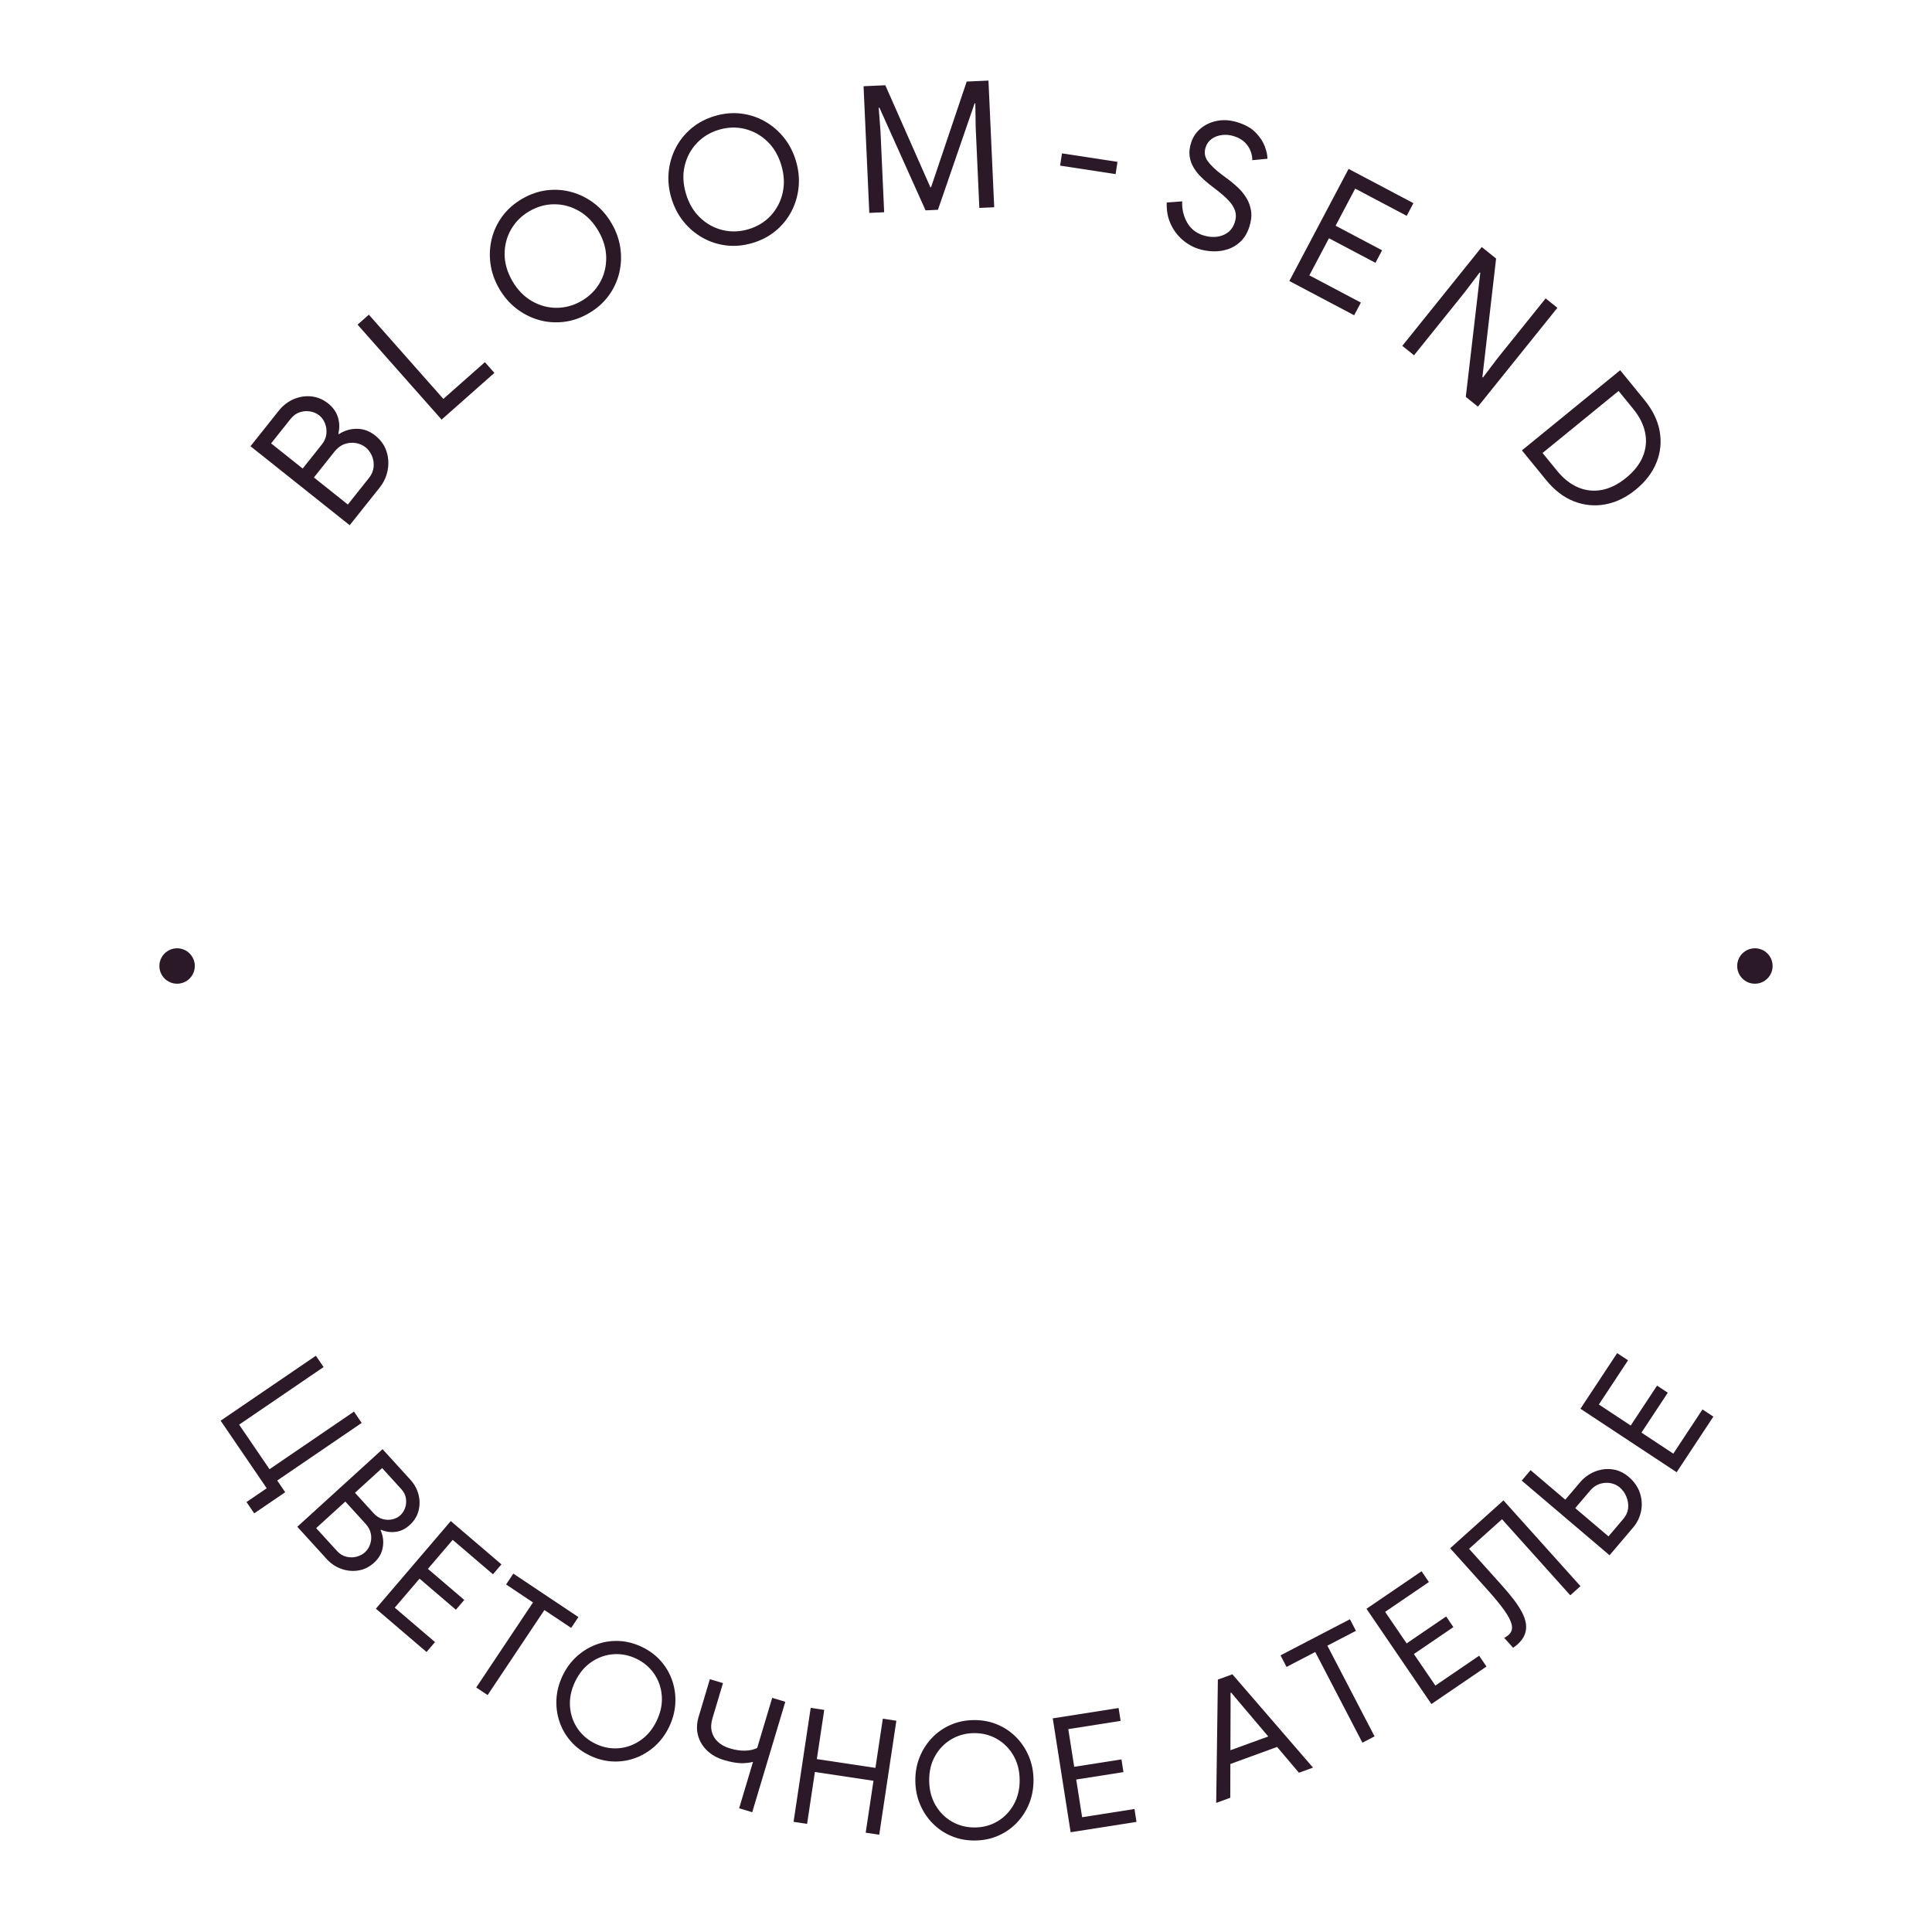
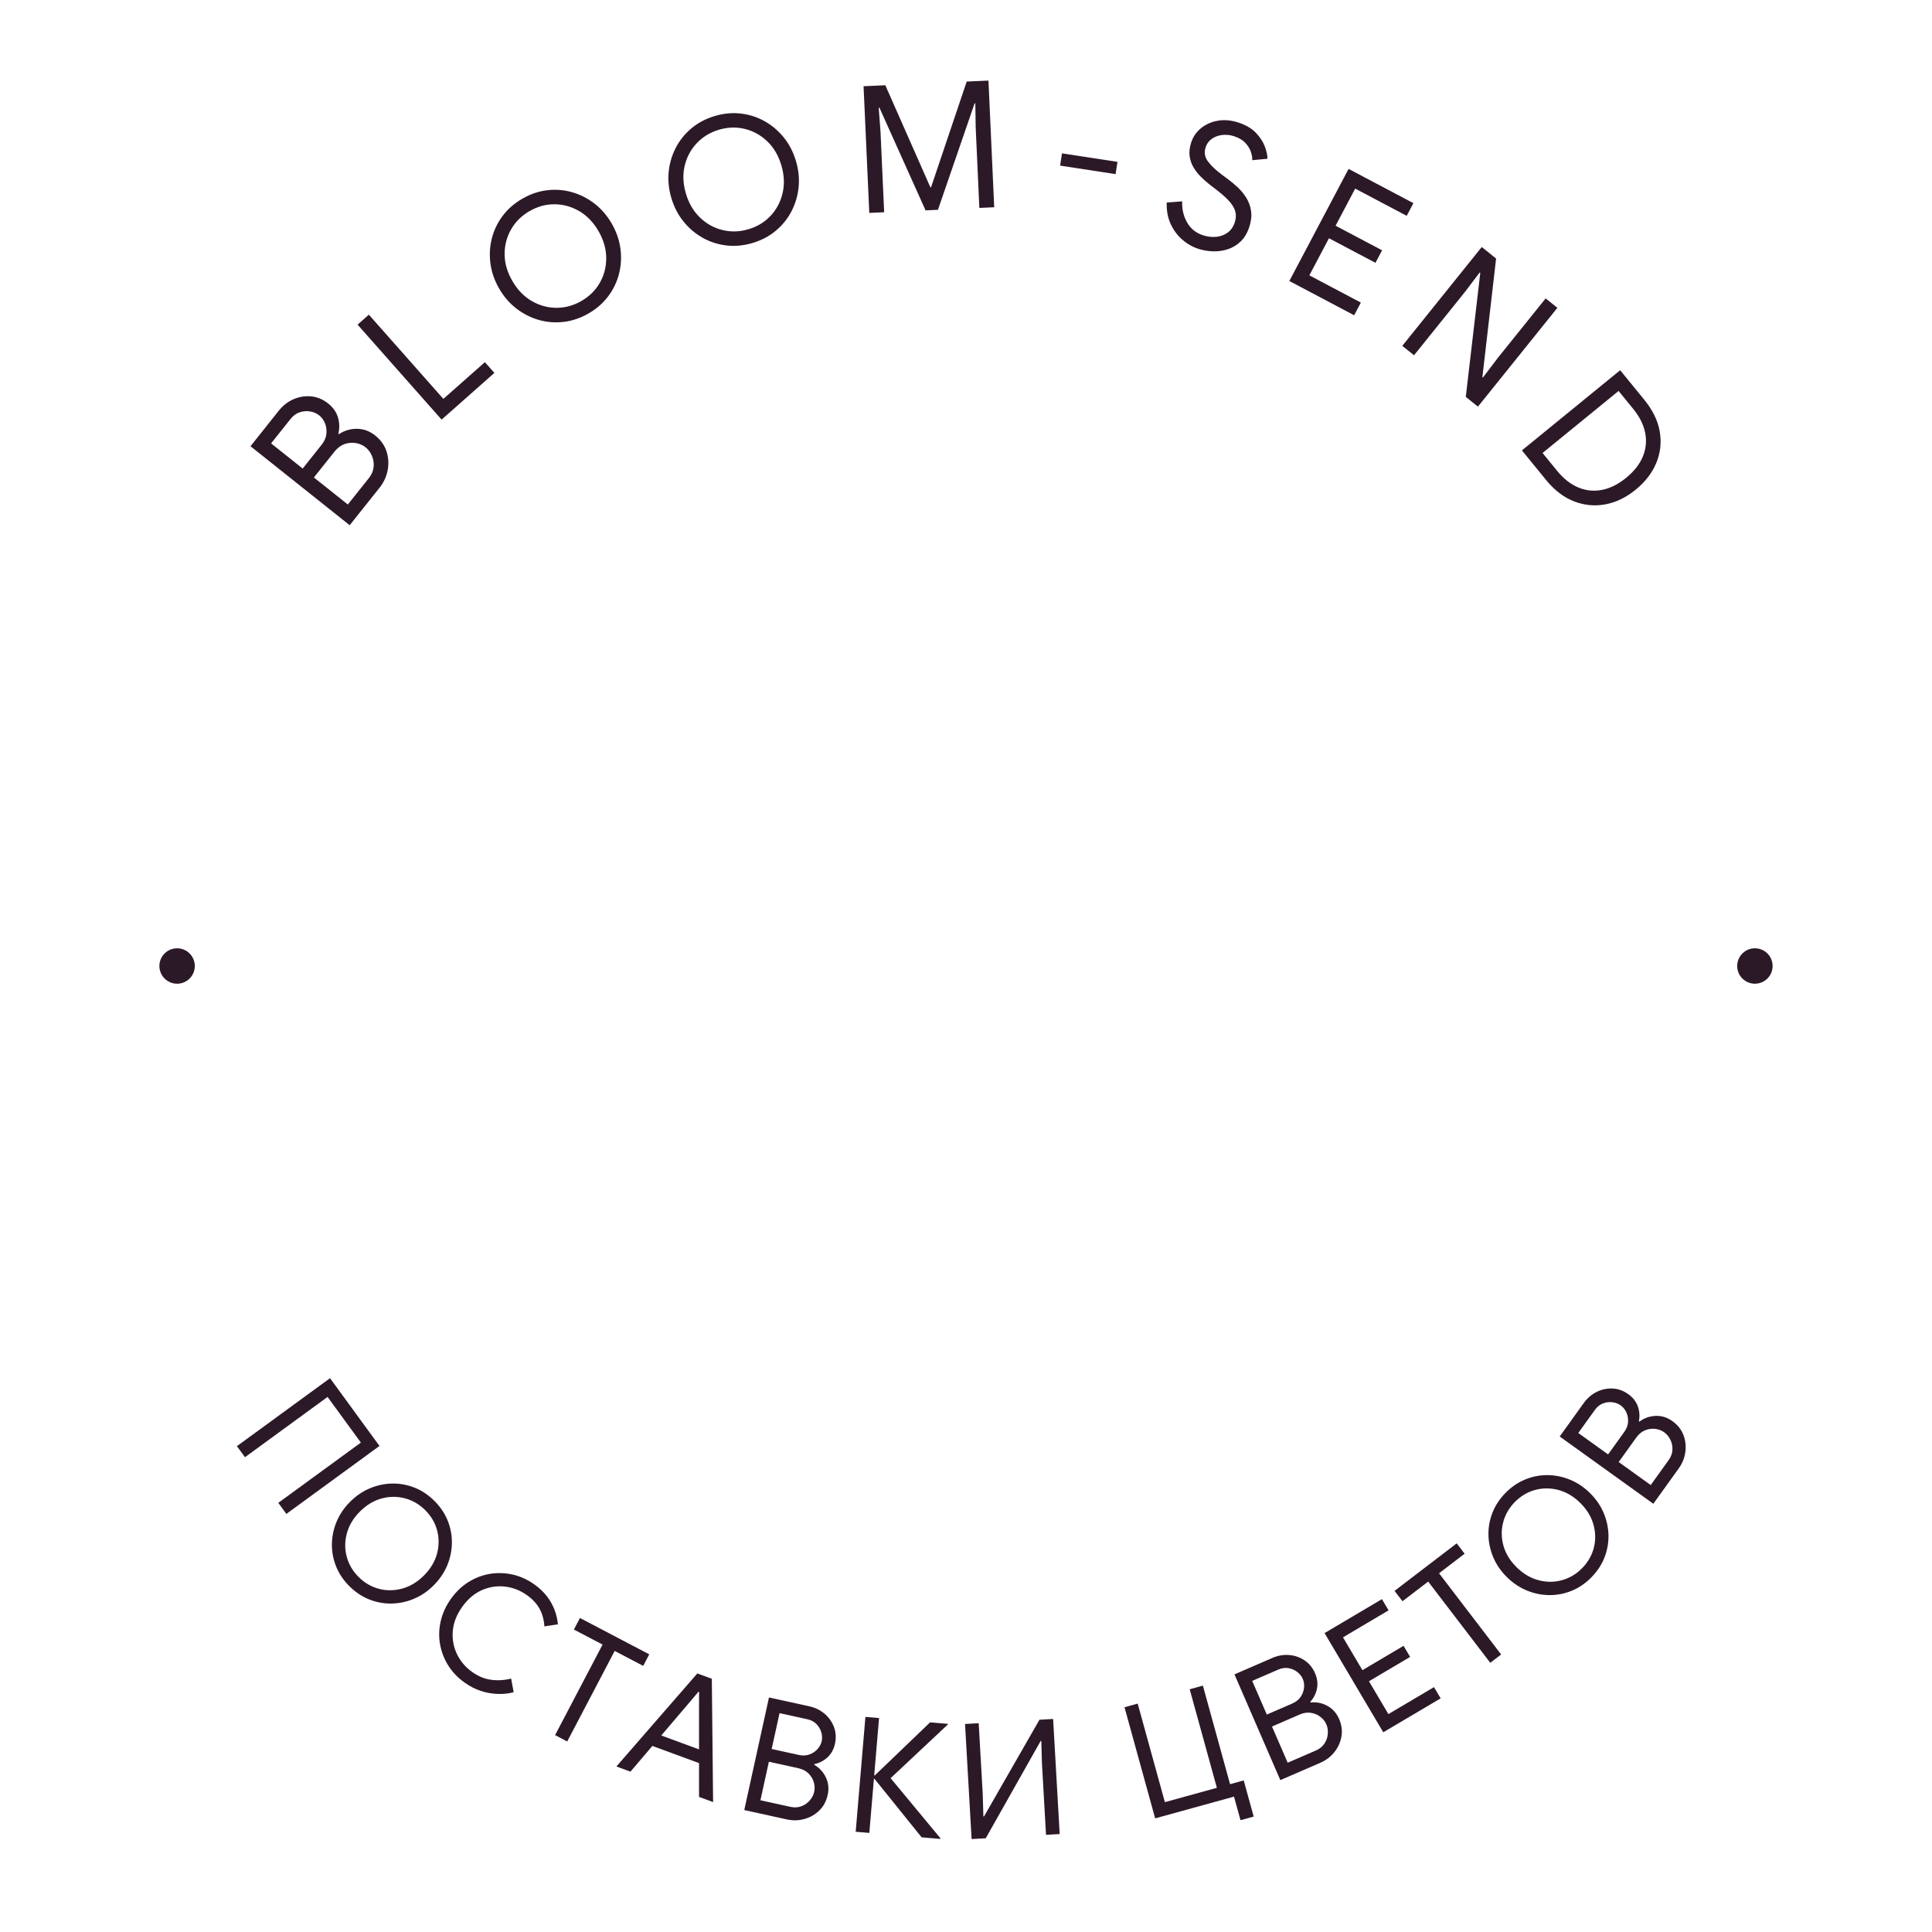
<svg xmlns="http://www.w3.org/2000/svg" viewBox="0 0 120 120" fill="#2c1928" color="#2c1928">
  <path transform="translate(23.234 30.7209) rotate(-51.4675) translate(-3.3 0) scale(0.011 -0.011)" d="M79 0V716H336Q391 716 437.5 691.5Q484 667 512.5 623.5Q541 580 541 523Q541 470 514.0 431.0Q487 392 443 372V368Q496 351 530.5 307.0Q565 263 565 203Q565 143 535.0 97.5Q505 52 456.0 26.0Q407 0 350 0ZM124 326V407H336Q374 407 401.0 424.5Q428 442 442.5 468.0Q457 494 457 521Q457 548 443.0 574.0Q429 600 403.0 617.5Q377 635 340 635H164V81H355Q393 81 421.0 99.5Q449 118 464.0 146.5Q479 175 479 204Q479 234 463.5 262.0Q448 290 419.5 308.0Q391 326 351 326Z" />
  <path transform="translate(28.8577 24.7983) rotate(-41.4986) translate(-2.7775 0) scale(0.011 -0.011)" d="M79 0V716H164V81H477V0Z" />
  <path transform="translate(36.4707 19.3137) rotate(-30.0413) translate(-4.521 0) scale(0.011 -0.011)" d="M411 -16Q332 -16 265.0 13.0Q198 42 148.5 93.5Q99 145 71.5 212.5Q44 280 44 358Q44 436 71.5 503.5Q99 571 148.5 622.5Q198 674 265.0 703.0Q332 732 411 732Q490 732 557.0 703.0Q624 674 673.5 622.5Q723 571 750.5 503.5Q778 436 778 358Q778 280 750.5 212.5Q723 145 673.5 93.5Q624 42 557.0 13.0Q490 -16 411 -16ZM411 65Q489 65 552.5 102.0Q616 139 654.0 205.5Q692 272 692 358Q692 445 654.0 511.0Q616 577 552.5 614.0Q489 651 411 651Q334 651 270.0 614.0Q206 577 168.0 511.0Q130 445 130 358Q130 272 168.0 205.5Q206 139 270.0 102.0Q334 65 411 65Z" />
  <path transform="translate(46.6839 14.9258) rotate(-16.4585) translate(-4.521 0) scale(0.011 -0.011)" d="M411 -16Q332 -16 265.0 13.0Q198 42 148.5 93.5Q99 145 71.5 212.5Q44 280 44 358Q44 436 71.5 503.5Q99 571 148.5 622.5Q198 674 265.0 703.0Q332 732 411 732Q490 732 557.0 703.0Q624 674 673.5 622.5Q723 571 750.5 503.5Q778 436 778 358Q778 280 750.5 212.5Q723 145 673.5 93.5Q624 42 557.0 13.0Q490 -16 411 -16ZM411 65Q489 65 552.5 102.0Q616 139 654.0 205.5Q692 272 692 358Q692 445 654.0 511.0Q616 577 552.5 614.0Q489 651 411 651Q334 651 270.0 614.0Q206 577 168.0 511.0Q130 445 130 358Q130 272 168.0 205.5Q206 139 270.0 102.0Q334 65 411 65Z" />
  <path transform="translate(57.8727 13.0482) rotate(-2.5942) translate(-4.752 0) scale(0.011 -0.011)" d="M79 0V716H202L430 129H434L662 716H785V0H701V455L705 591H701L467 0H397L163 591H159L163 455V0Z" />
  <path transform="translate(67.1111 13.5411) rotate(8.7023) translate(-2.4145 0) scale(0.011 -0.011)" d="M61 275V345H378V275Z" />
  <path transform="translate(74.4667 15.2818) rotate(17.9269) translate(-3.0525 0) scale(0.011 -0.011)" d="M279 -16Q227 -16 176.0 6.0Q125 28 86.0 71.0Q47 114 29 178L110 211Q127 149 172.0 107.0Q217 65 281 65Q321 65 354.5 79.5Q388 94 408.5 122.0Q429 150 429 190Q429 226 411.5 251.0Q394 276 359.0 295.5Q324 315 273 333L228 349Q198 360 167.5 375.5Q137 391 111.5 413.5Q86 436 71.0 467.5Q56 499 56 542Q56 594 84.0 637.0Q112 680 161.0 706.0Q210 732 274 732Q341 732 386.5 707.5Q432 683 458.5 649.5Q485 616 494 588L415 554Q409 575 392.0 597.5Q375 620 346.5 635.5Q318 651 275 651Q240 651 209.5 637.0Q179 623 160.5 598.5Q142 574 142 542Q142 497 178.0 471.0Q214 445 275 424L322 408Q354 397 387.5 381.0Q421 365 450.0 340.0Q479 315 497.0 278.5Q515 242 515 191Q515 136 493.5 96.5Q472 57 437.0 32.0Q402 7 360.5 -4.5Q319 -16 279 -16Z" />
  <path transform="translate(81.9604 18.4459) rotate(27.8555) translate(-2.992 0) scale(0.011 -0.011)" d="M79 0V716H493V635H164V81H493V0ZM124 318V398H461V318Z" />
  <path transform="translate(89.4482 23.3693) rotate(38.7966) translate(-3.883 0) scale(0.011 -0.011)" d="M79 0V716H183L542 146H546L542 284V716H627V0H539L164 597H160L164 459V0Z" />
  <path transform="translate(96.4173 30.2884) rotate(50.7903) translate(-3.8555 0) scale(0.011 -0.011)" d="M79 0V716H295Q407 716 488.0 670.5Q569 625 613.0 544.0Q657 463 657 358Q657 253 613.0 172.5Q569 92 488.0 46.0Q407 0 295 0ZM164 81H295Q379 81 441.0 113.5Q503 146 537.0 208.0Q571 270 571 358Q571 446 537.0 508.0Q503 570 441.0 602.5Q379 635 295 635H164Z" />
-   <path transform="translate(15.2538 90.5136) rotate(55.7089) translate(-3.54 0) scale(0.01 -0.01)" d="M587 -152V0H79V716H164V81H499V716H584V81H672V-152Z" />
-   <path transform="translate(19.9546 96.4647) rotate(47.6795) translate(-3 0) scale(0.01 -0.01)" d="M79 0V716H336Q391 716 437.5 691.5Q484 667 512.5 623.5Q541 580 541 523Q541 470 514.0 431.0Q487 392 443 372V368Q496 351 530.5 307.0Q565 263 565 203Q565 143 535.0 97.5Q505 52 456.0 26.0Q407 0 350 0ZM124 326V407H336Q374 407 401.0 424.5Q428 442 442.5 468.0Q457 494 457 521Q457 548 443.0 574.0Q429 600 403.0 617.5Q377 635 340 635H164V81H355Q393 81 421.0 99.5Q449 118 464.0 146.5Q479 175 479 204Q479 234 463.5 262.0Q448 290 419.5 308.0Q391 326 351 326Z" />
-   <path transform="translate(24.8133 101.1728) rotate(40.5175) translate(-2.72 0) scale(0.01 -0.01)" d="M79 0V716H493V635H164V81H493V0ZM124 318V398H461V318Z" />
-   <path transform="translate(29.9293 105.0451) rotate(33.7258) translate(-2.65 0) scale(0.01 -0.01)" d="M223 0V665H308V0ZM22 635V716H508V635Z" />
-   <path transform="translate(36.7146 108.8988) rotate(25.4636) translate(-4.11 0) scale(0.01 -0.01)" d="M411 -16Q332 -16 265.0 13.0Q198 42 148.5 93.5Q99 145 71.5 212.5Q44 280 44 358Q44 436 71.5 503.5Q99 571 148.5 622.5Q198 674 265.0 703.0Q332 732 411 732Q490 732 557.0 703.0Q624 674 673.5 622.5Q723 571 750.5 503.5Q778 436 778 358Q778 280 750.5 212.5Q723 145 673.5 93.5Q624 42 557.0 13.0Q490 -16 411 -16ZM411 65Q489 65 552.5 102.0Q616 139 654.0 205.5Q692 272 692 358Q692 445 654.0 511.0Q616 577 552.5 614.0Q489 651 411 651Q334 651 270.0 614.0Q206 577 168.0 511.0Q130 445 130 358Q130 272 168.0 205.5Q206 139 270.0 102.0Q334 65 411 65Z" />
-   <path transform="translate(44.4615 111.8831) rotate(16.6725) translate(-3.15 0) scale(0.01 -0.01)" d="M466 0V301Q435 282 393.5 271.0Q352 260 288 260Q226 260 174.5 285.5Q123 311 92.5 359.0Q62 407 62 474V716H147V489Q147 441 166.5 408.0Q186 375 221.5 357.5Q257 340 304 340Q357 340 398.5 353.5Q440 367 466 391V716H551V0Z" />
-   <path transform="translate(51.9499 113.5584) rotate(8.5478) translate(-3.48 0) scale(0.01 -0.01)" d="M79 0V716H164V0ZM124 326V407H552V326ZM532 0V716H617V0Z" />
-   <path transform="translate(60.56 114.1571) rotate(-0.5924) translate(-4.11 0) scale(0.01 -0.01)" d="M411 -16Q332 -16 265.0 13.0Q198 42 148.5 93.5Q99 145 71.5 212.5Q44 280 44 358Q44 436 71.5 503.5Q99 571 148.5 622.5Q198 674 265.0 703.0Q332 732 411 732Q490 732 557.0 703.0Q624 674 673.5 622.5Q723 571 750.5 503.5Q778 436 778 358Q778 280 750.5 212.5Q723 145 673.5 93.5Q624 42 557.0 13.0Q490 -16 411 -16ZM411 65Q489 65 552.5 102.0Q616 139 654.0 205.5Q692 272 692 358Q692 445 654.0 511.0Q616 577 552.5 614.0Q489 651 411 651Q334 651 270.0 614.0Q206 577 168.0 511.0Q130 445 130 358Q130 272 168.0 205.5Q206 139 270.0 102.0Q334 65 411 65Z" />
-   <path transform="translate(68.4059 113.5037) rotate(-8.9287) translate(-2.72 0) scale(0.01 -0.01)" d="M79 0V716H493V635H164V81H493V0ZM124 318V398H461V318Z" />
-   <path transform="translate(73.2346 112.5181) rotate(-14.1441) translate(-1.16 0) scale(0.01 -0.01)" d="" />
-   <path transform="translate(78.5469 110.8853) rotate(-20.026) translate(-3.35 0) scale(0.01 -0.01)" d="M15 0 287 716H383L655 0H562L365 535L337 612H333L305 535L108 0ZM325 197V277H490L519 197ZM131 197 160 277H325V197Z" />
-   <path transform="translate(84.9951 108.0474) rotate(-27.4842) translate(-2.65 0) scale(0.01 -0.01)" d="M223 0V665H308V0ZM22 635V716H508V635Z" />
-   <path transform="translate(90.5018 104.7543) rotate(-34.2759) translate(-2.72 0) scale(0.01 -0.01)" d="M79 0V716H493V635H164V81H493V0ZM124 318V398H461V318Z" />
-   <path transform="translate(96.1833 100.2998) rotate(-41.9192) translate(-3.455 0) scale(0.01 -0.01)" d="M78 -8Q71 -8 62.0 -7.0Q53 -6 45 -5V78Q53 75 61.5 74.0Q70 73 78 73Q115 73 134.0 107.0Q153 141 160.0 206.5Q167 272 167 366V716H612V0H527V635H252V331Q252 269 248.0 216.5Q244 164 233.5 122.5Q223 81 203.5 52.0Q184 23 153.0 7.5Q122 -8 78 -8Z" />
-   <path transform="translate(101.2673 95.0758) rotate(-49.6366) translate(-2.79 0) scale(0.01 -0.01)" d="M164 716V81H306Q348 81 378.0 102.5Q408 124 424.5 157.0Q441 190 441 225Q441 256 424.5 285.0Q408 314 378.0 333.0Q348 352 306 352H124V433H304Q364 433 415.0 406.5Q466 380 496.5 333.0Q527 286 527 225Q527 159 496.5 108.0Q466 57 415.0 28.5Q364 0 304 0H79V716Z" />
-   <path transform="translate(105.2031 89.8327) rotate(-56.5764) translate(-2.72 0) scale(0.01 -0.01)" d="M79 0V716H493V635H164V81H493V0ZM124 318V398H461V318Z" />
+   <path transform="translate(16.2511 91.9271) rotate(53.8788) translate(-3.395 0) scale(0.01 -0.01)" d="M79 0V716H600V0H515V635H164V0Z" />
+   <path transform="translate(21.8179 98.4114) rotate(44.8284) translate(-4.11 0) scale(0.01 -0.01)" d="M411 -16Q332 -16 265.0 13.0Q198 42 148.5 93.5Q99 145 71.5 212.5Q44 280 44 358Q44 436 71.5 503.5Q99 571 148.5 622.5Q198 674 265.0 703.0Q332 732 411 732Q490 732 557.0 703.0Q624 674 673.5 622.5Q723 571 750.5 503.5Q778 436 778 358Q778 280 750.5 212.5Q723 145 673.5 93.5Q624 42 557.0 13.0Q490 -16 411 -16ZM411 65Q489 65 552.5 102.0Q616 139 654.0 205.5Q692 272 692 358Q692 445 654.0 511.0Q616 577 552.5 614.0Q489 651 411 651Q334 651 270.0 614.0Q206 577 168.0 511.0Q130 445 130 358Q130 272 168.0 205.5Q206 139 270.0 102.0Q334 65 411 65Z" />
+   <path transform="translate(28.5671 104.1053) rotate(35.4766) translate(-3.68 0) scale(0.01 -0.01)" d="M415 -16Q336 -16 268.5 12.5Q201 41 150.5 91.5Q100 142 72.0 210.5Q44 279 44 358Q44 438 72.0 506.0Q100 574 150.5 624.5Q201 675 268.5 703.5Q336 732 415 732Q470 732 517.5 718.0Q565 704 605.0 678.0Q645 652 677 615L616 556Q589 589 558.5 610.0Q528 631 492.5 641.0Q457 651 415 651Q338 651 273.0 615.0Q208 579 169.0 513.5Q130 448 130 358Q130 269 169.0 203.0Q208 137 273.0 101.0Q338 65 415 65Q485 65 539.5 94.0Q594 123 636 172L698 112Q667 75 623.5 46.0Q580 17 527.5 0.5Q475 -16 415 -16Z" />
+   <path transform="translate(34.8498 107.9664) rotate(27.6693) translate(-2.65 0) scale(0.01 -0.01)" d="M223 0V665H308V0ZM22 635V716H508V635Z" />
+   <path transform="translate(41.2888 110.8251) rotate(20.2111) translate(-3.35 0) scale(0.01 -0.01)" d="M15 0 287 716H383L655 0H562L365 535L337 612H333L305 535L108 0ZM325 197V277H490L519 197ZM131 197 160 277H325V197Z" />
+   <path transform="translate(48.3859 112.9001) rotate(12.3827) translate(-3 0) scale(0.01 -0.01)" d="M79 0V716H336Q391 716 437.5 691.5Q484 667 512.5 623.5Q541 580 541 523Q541 470 514.0 431.0Q487 392 443 372V368Q496 351 530.5 307.0Q565 263 565 203Q565 143 535.0 97.5Q505 52 456.0 26.0Q407 0 350 0ZM124 326V407H336Q374 407 401.0 424.5Q428 442 442.5 468.0Q457 494 457 521Q457 548 443.0 574.0Q429 600 403.0 617.5Q377 635 340 635H164V81H355Q393 81 421.0 99.5Q449 118 464.0 146.5Q479 175 479 204Q479 234 463.5 262.0Q448 290 419.5 308.0Q391 326 351 326Z" />
+   <path transform="translate(55.4304 113.9669) rotate(4.8399) translate(-3.08 0) scale(0.01 -0.01)" d="M79 0V716H164V359H168L482 716H593V712L267 350L607 4V0H490L168 337H164V0Z" />
+   <path transform="translate(63.0833 114.0722) rotate(-3.2636) translate(-3.53 0) scale(0.01 -0.01)" d="M79 0V716H164V274L160 136H164L542 716H627V0H542V446L546 584H542L167 0Z" />
+   <path transform="translate(68.786 113.4426) rotate(-9.336) translate(-1.16 0) scale(0.01 -0.01)" d="" />
+   <path transform="translate(74.3997 112.2107) rotate(-15.4189) translate(-3.54 0) scale(0.01 -0.01)" d="M587 -152V0H79V716H164V81H499V716H584V81H672V-152Z" />
+   <path transform="translate(81.5514 109.6874) rotate(-23.4483) translate(-3 0) scale(0.01 -0.01)" d="M79 0V716H336Q391 716 437.5 691.5Q484 667 512.5 623.5Q541 580 541 523Q541 470 514.0 431.0Q487 392 443 372V368Q496 351 530.5 307.0Q565 263 565 203Q565 143 535.0 97.5Q505 52 456.0 26.0Q407 0 350 0ZM124 326V407H336Q374 407 401.0 424.5Q428 442 442.5 468.0Q457 494 457 521Q457 548 443.0 574.0Q429 600 403.0 617.5Q377 635 340 635H164V81H355Q393 81 421.0 99.5Q449 118 464.0 146.5Q479 175 479 204Q479 234 463.5 262.0Q448 290 419.5 308.0Q391 326 351 326Z" />
+   <path transform="translate(87.5781 106.6128) rotate(-30.6103) translate(-2.72 0) scale(0.01 -0.01)" d="M79 0V716H493V635H164V81H493V0ZM124 318V398H461V318Z" />
+   <path transform="translate(92.897 103.0243) rotate(-37.402) translate(-2.65 0) scale(0.01 -0.01)" d="M223 0V665H308V0ZM22 635V716H508V635Z" />
+   <path transform="translate(98.7383 97.8504) rotate(-45.6642) translate(-4.11 0) scale(0.01 -0.01)" d="M411 -16Q332 -16 265.0 13.0Q198 42 148.5 93.5Q99 145 71.5 212.5Q44 280 44 358Q44 436 71.5 503.5Q99 571 148.5 622.5Q198 674 265.0 703.0Q332 732 411 732Q490 732 557.0 703.0Q624 674 673.5 622.5Q723 571 750.5 503.5Q778 436 778 358Q778 280 750.5 212.5Q723 145 673.5 93.5Q624 42 557.0 13.0Q490 -16 411 -16ZM411 65Q489 65 552.5 102.0Q616 139 654.0 205.5Q692 272 692 358Q692 445 654.0 511.0Q616 577 552.5 614.0Q489 651 411 651Q334 651 270.0 614.0Q206 577 168.0 511.0Q130 445 130 358Q130 272 168.0 205.5Q206 139 270.0 102.0Q334 65 411 65Z" />
+   <path transform="translate(103.9806 91.6072) rotate(-54.2966) translate(-3 0) scale(0.01 -0.01)" d="M79 0V716H336Q391 716 437.5 691.5Q484 667 512.5 623.5Q541 580 541 523Q541 470 514.0 431.0Q487 392 443 372V368Q496 351 530.5 307.0Q565 263 565 203Q565 143 535.0 97.5Q505 52 456.0 26.0Q407 0 350 0ZM124 326V407H336Q374 407 401.0 424.5Q428 442 442.5 468.0Q457 494 457 521Q457 548 443.0 574.0Q429 600 403.0 617.5Q377 635 340 635H164V81H355Q393 81 421.0 99.5Q449 118 464.0 146.5Q479 175 479 204Q479 234 463.5 262.0Q448 290 419.5 308.0Q391 326 351 326Z" />
  <circle cx="11" cy="60" r="1.1" />
  <circle cx="109" cy="60" r="1.1" />
</svg>
